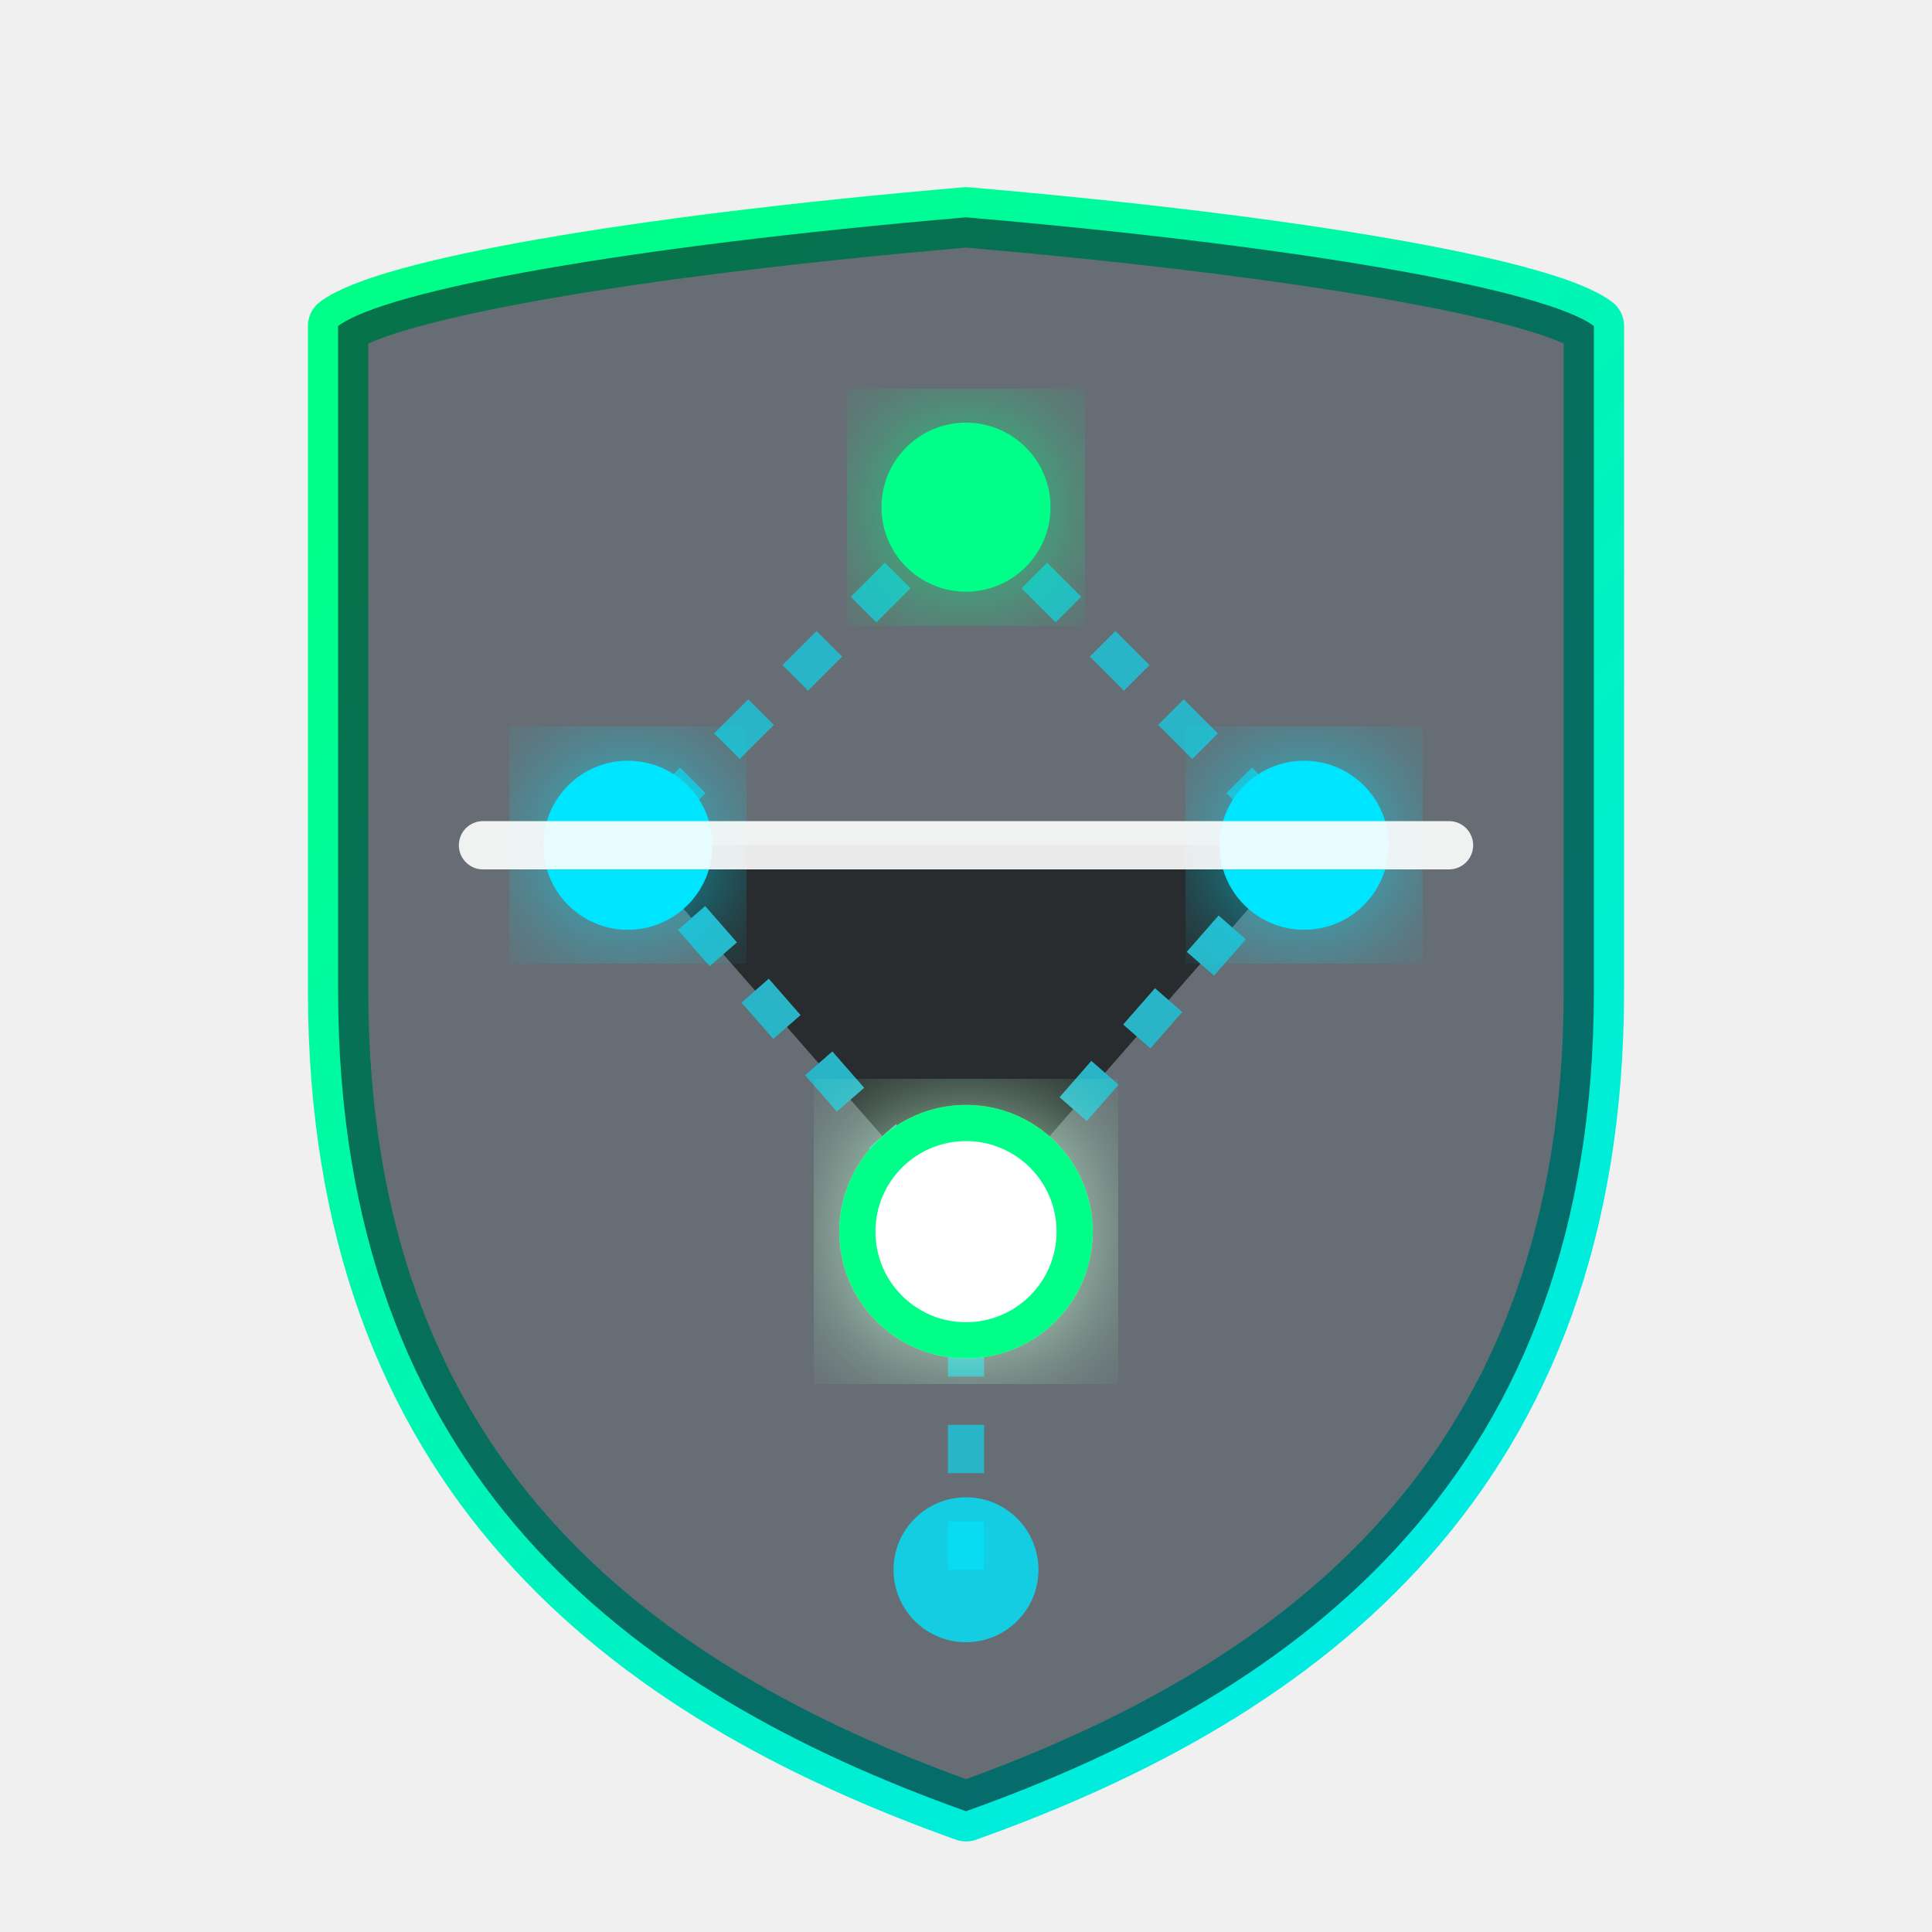
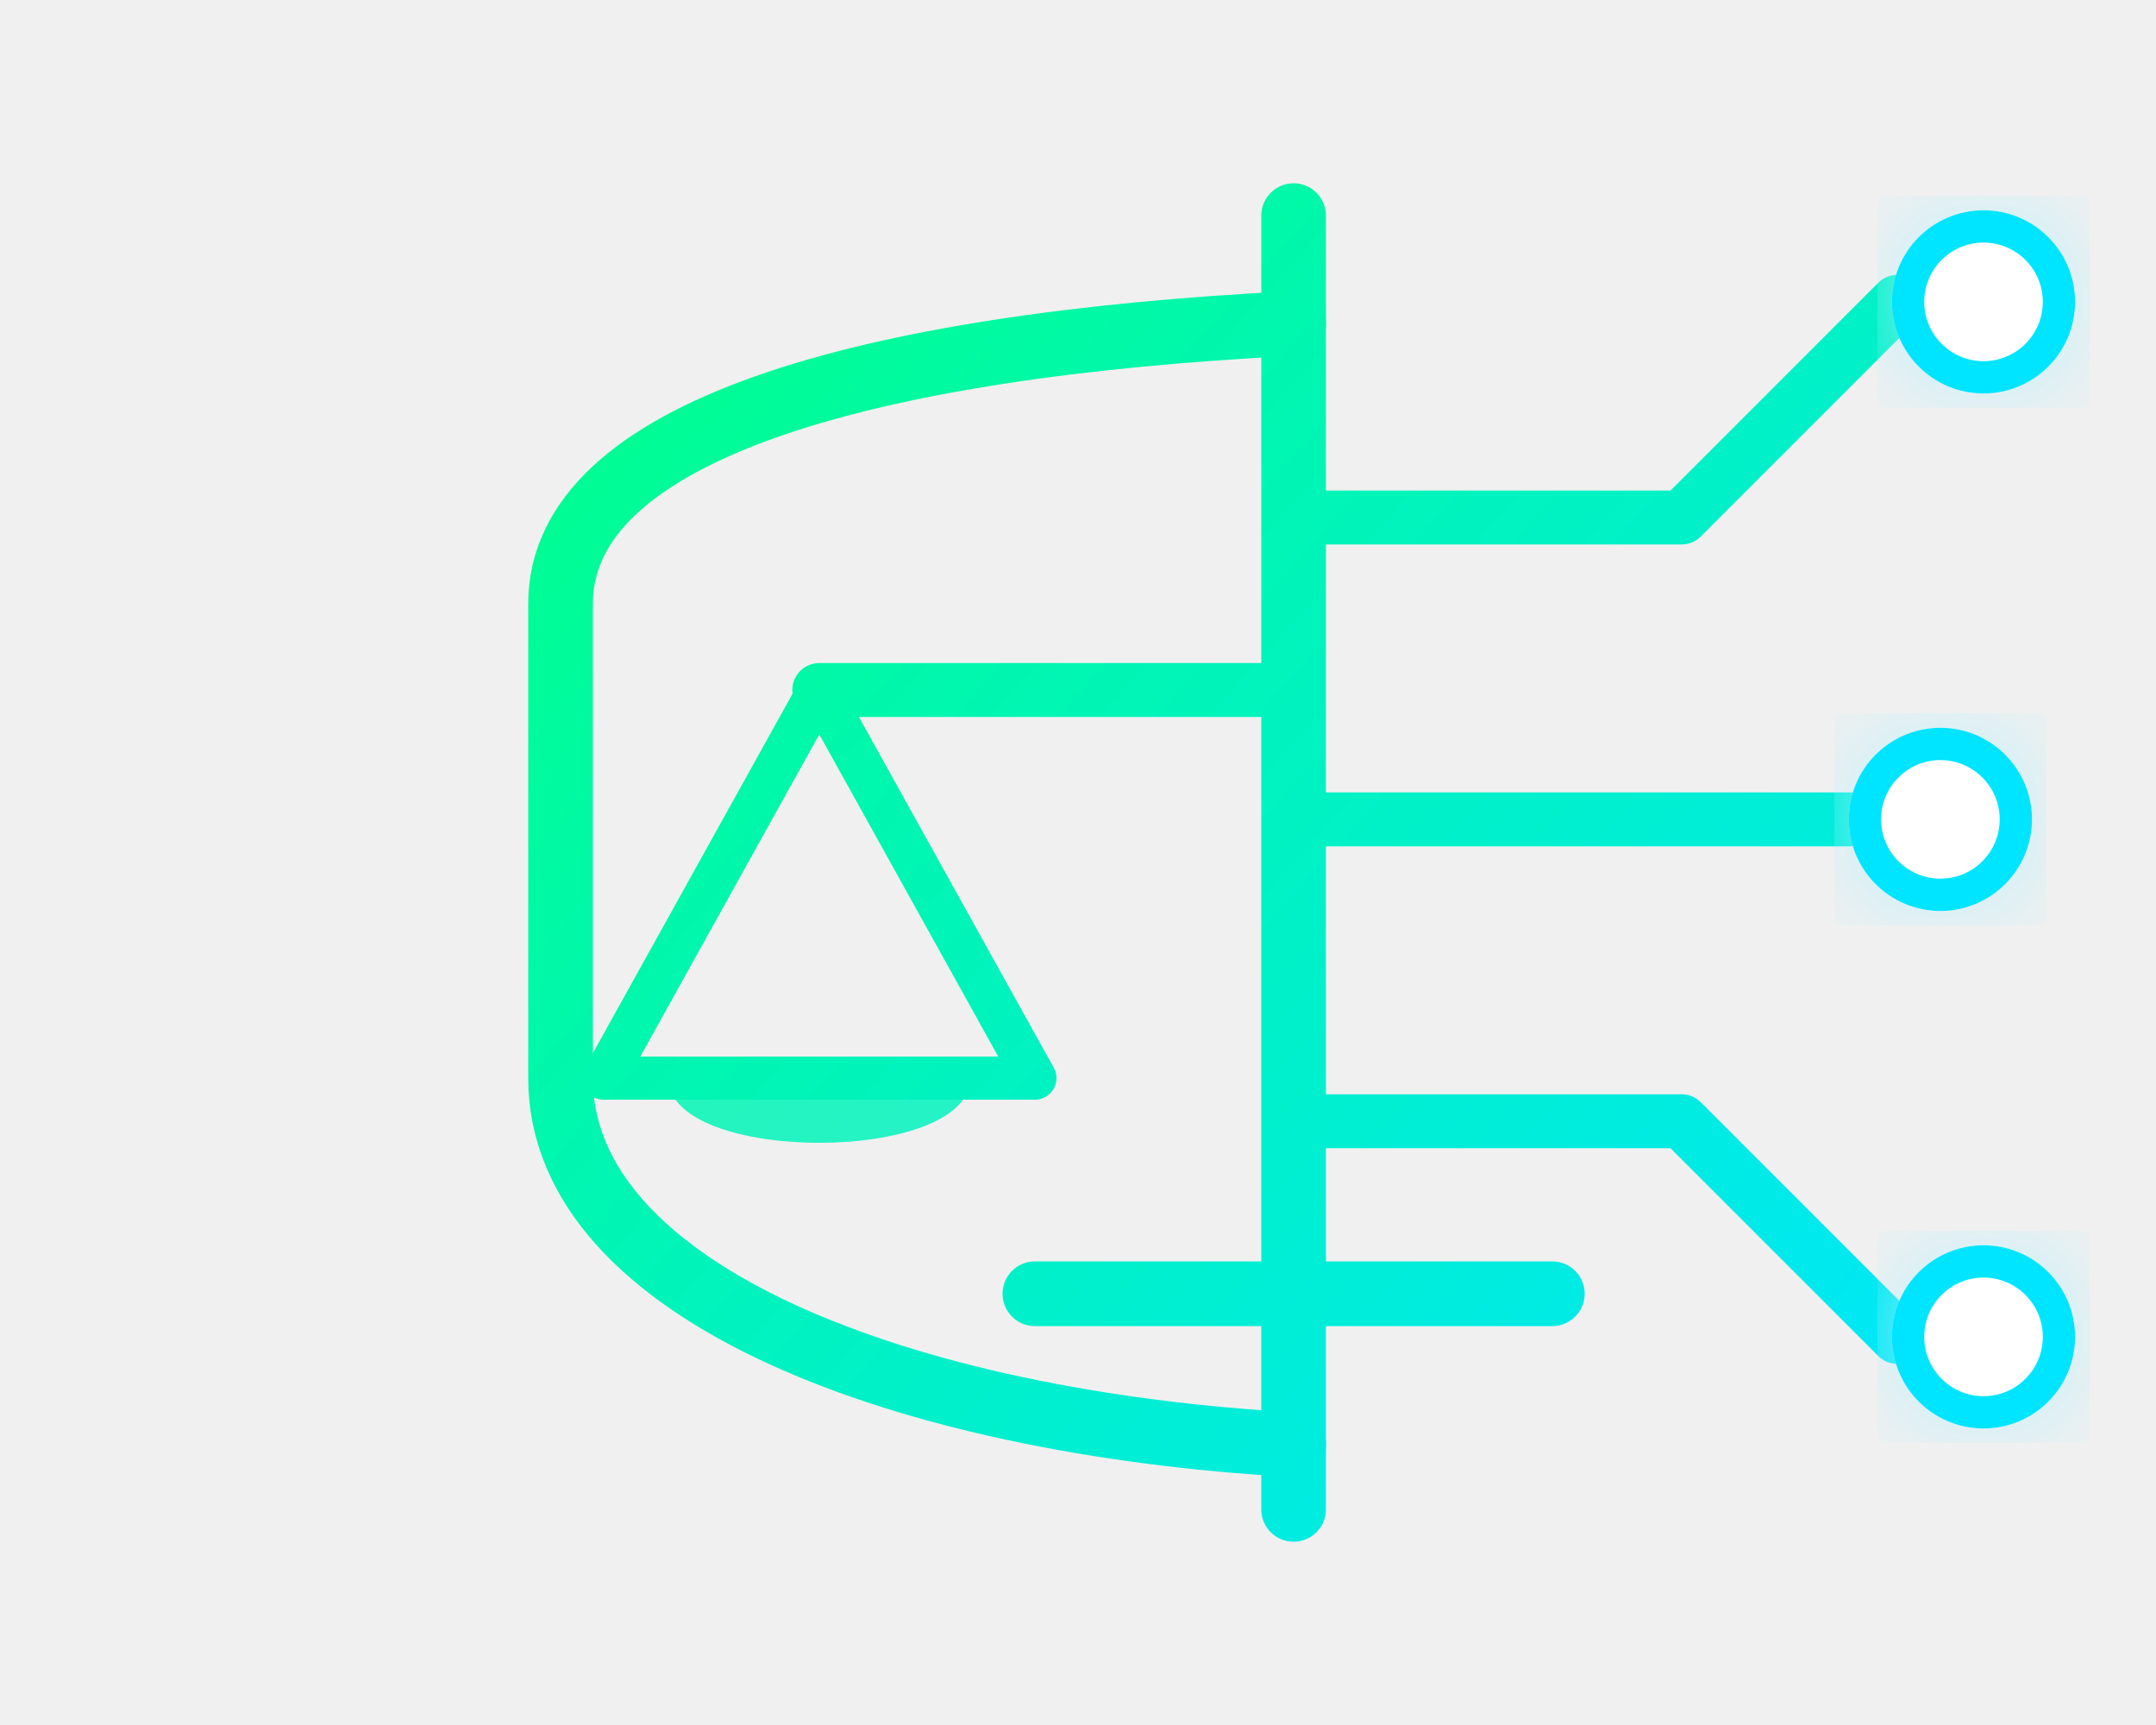
- <svg xmlns="http://www.w3.org/2000/svg" viewBox="0 0 80 80" width="80" height="80" role="img" aria-label="ALPAR AI Icon">
+ <svg xmlns="http://www.w3.org/2000/svg" viewBox="0 0 100 80" width="100" height="80" role="img" aria-label="ALPAR AI Icon">
  <defs>
-     <linearGradient id="alpar-accent-grad" x1="10" y1="10" x2="70" y2="70" gradientUnits="userSpaceOnUse">
+     <linearGradient id="alpar-accent-grad" x1="16" y1="10" x2="82" y2="70" gradientUnits="userSpaceOnUse">
      <stop offset="0%" stop-color="#00FF88" />
      <stop offset="100%" stop-color="#00E5FF" />
    </linearGradient>
    <filter id="alpar-neon-glow" x="-20%" y="-20%" width="140%" height="140%">
-       <feGaussianBlur stdDeviation="3" result="blur" />
+       <feGaussianBlur stdDeviation="2.5" result="blur" />
      <feMerge>
        <feMergeNode in="blur" />
        <feMergeNode in="SourceGraphic" />
      </feMerge>
    </filter>
  </defs>
-   <g transform="translate(8, 5)">
-     <path d="M 32,4 C 18,5.2 8,7 6,8.5 V 36 C 6,56 18,65 32,70 C 46,65 58,56 58,36 V 8.5 C 56,7 46,5.2 32,4 Z" fill="none" stroke="url(#alpar-accent-grad)" stroke-width="2.5" stroke-linejoin="round" />
-     <path d="M 32,4 C 18,5.2 8,7 6,8.5 V 36 C 6,56 18,65 32,70 C 46,65 58,56 58,36 V 8.5 C 56,7 46,5.2 32,4 Z" fill="#0B1622" fill-opacity="0.6" />
-     <path d="M 32,16 L 18,30 M 32,16 L 46,30 M 18,30 L 32,46 L 46,30 M 32,46 L 32,60" stroke="#00E5FF" stroke-width="1.5" stroke-dasharray="2,2" opacity="0.6" />
-     <circle cx="32" cy="16" r="3.5" fill="#00FF88" filter="url(#alpar-neon-glow)" />
-     <circle cx="18" cy="30" r="3.5" fill="#00E5FF" filter="url(#alpar-neon-glow)" />
-     <circle cx="46" cy="30" r="3.5" fill="#00E5FF" filter="url(#alpar-neon-glow)" />
-     <circle cx="32" cy="46" r="4.5" fill="#FFFFFF" stroke="#00FF88" stroke-width="1.5" filter="url(#alpar-neon-glow)" />
-     <circle cx="32" cy="60" r="3" fill="#00E5FF" opacity="0.8" />
-     <path d="M 12,30 H 52" stroke="#FFFFFF" stroke-width="2" stroke-linecap="round" opacity="0.9" />
+   <g transform="translate(10, 0)">
+     <path d="M 50,10 V 70" stroke="url(#alpar-accent-grad)" stroke-width="3" stroke-linecap="round" />
+     <path d="M 50,15 C 30,16 16,20 16,28 V 50 C 16,60 32,66 50,67" fill="none" stroke="url(#alpar-accent-grad)" stroke-width="3" stroke-linecap="round" />
+     <path d="M 50,32 H 28" stroke="url(#alpar-accent-grad)" stroke-width="2.5" stroke-linecap="round" />
+     <path d="M 28,32 L 18,50 H 38 Z" fill="none" stroke="url(#alpar-accent-grad)" stroke-width="2" stroke-linejoin="round" />
+     <path d="M 21,50 C 21,54 35,54 35,50 Z" fill="url(#alpar-accent-grad)" opacity="0.85" />
+     <path d="M 38,60 H 62" stroke="url(#alpar-accent-grad)" stroke-width="3" stroke-linecap="round" />
+     <path d="M 50,24 H 68 L 78,14 H 82" fill="none" stroke="url(#alpar-accent-grad)" stroke-width="2.5" stroke-linecap="round" stroke-linejoin="round" />
+     <circle cx="82" cy="14" r="3.5" fill="#FFFFFF" stroke="#00E5FF" stroke-width="1.5" filter="url(#alpar-neon-glow)" />
+     <path d="M 50,38 H 80" fill="none" stroke="url(#alpar-accent-grad)" stroke-width="2.5" stroke-linecap="round" />
+     <circle cx="80" cy="38" r="3.5" fill="#FFFFFF" stroke="#00E5FF" stroke-width="1.5" filter="url(#alpar-neon-glow)" />
+     <path d="M 50,52 H 68 L 78,62 H 82" fill="none" stroke="url(#alpar-accent-grad)" stroke-width="2.5" stroke-linecap="round" stroke-linejoin="round" />
+     <circle cx="82" cy="62" r="3.5" fill="#FFFFFF" stroke="#00E5FF" stroke-width="1.5" filter="url(#alpar-neon-glow)" />
  </g>
</svg>
